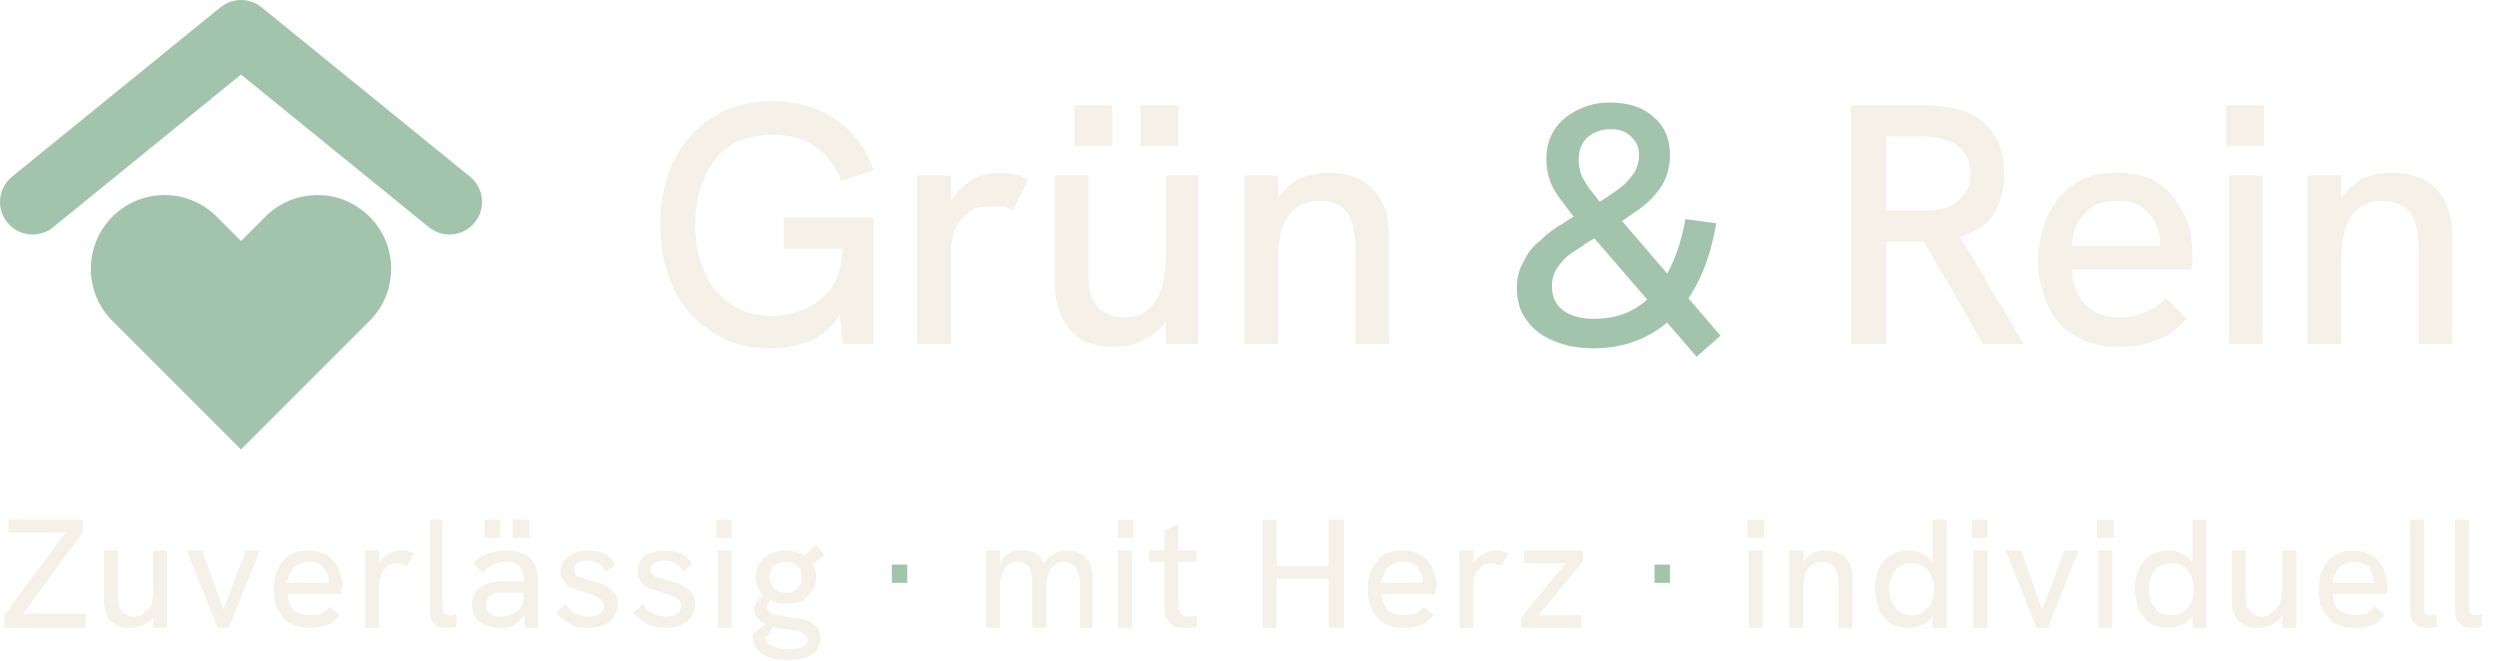
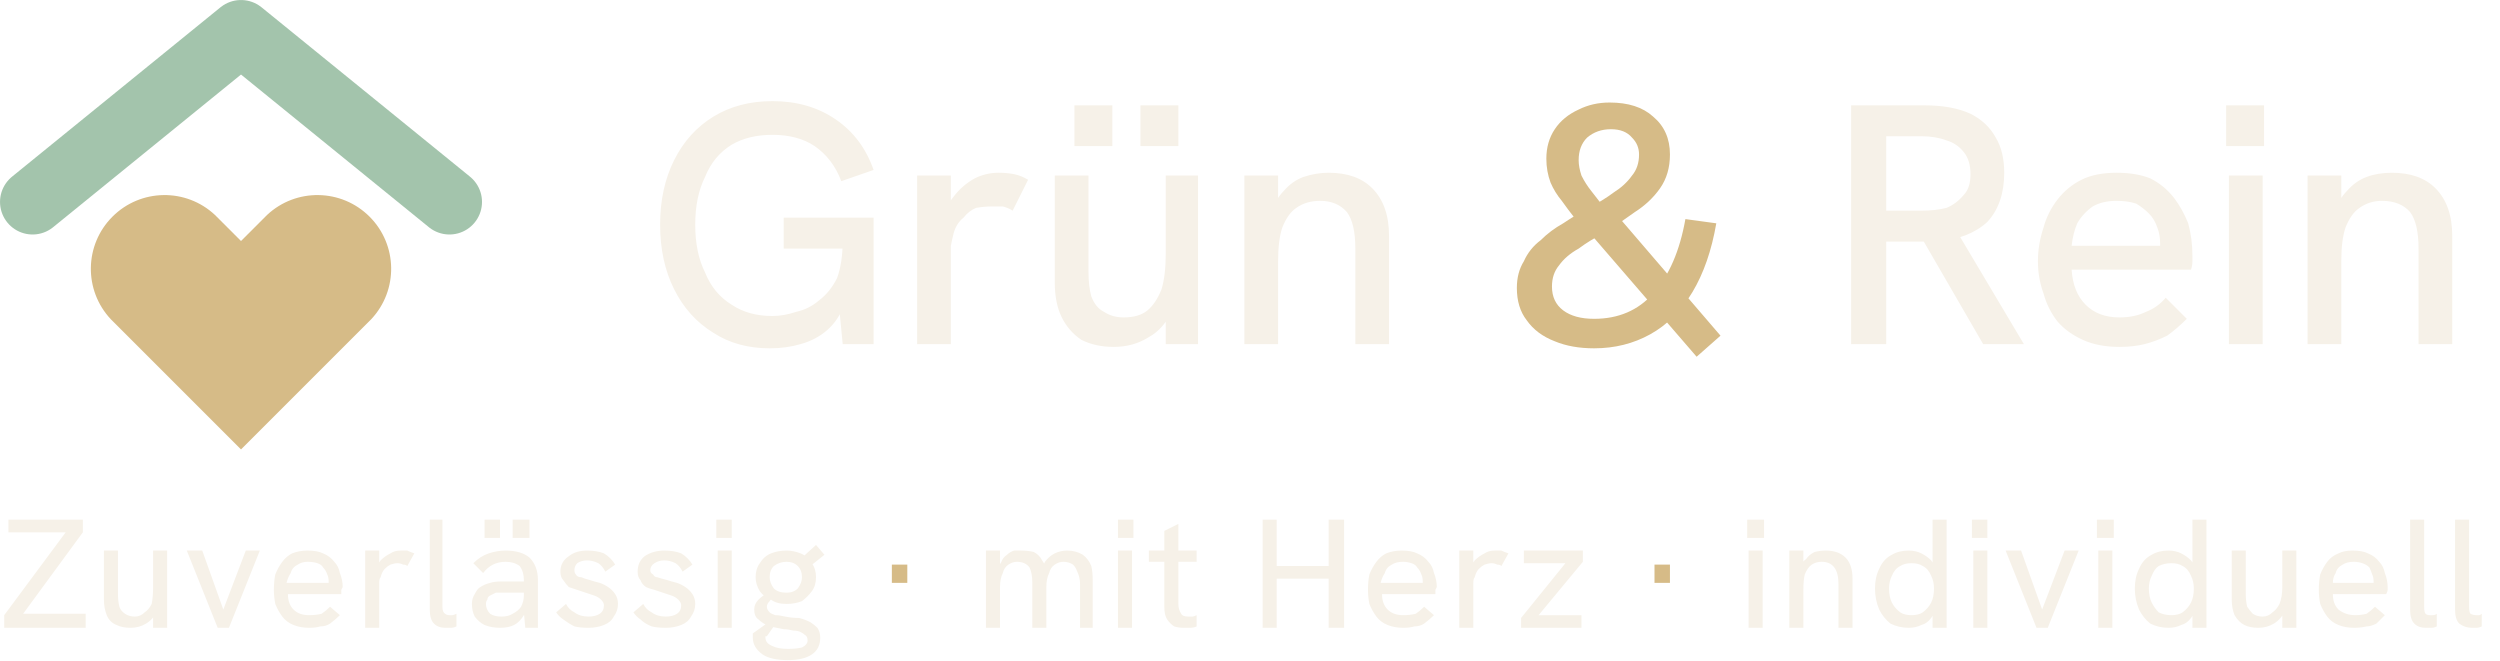
<svg xmlns="http://www.w3.org/2000/svg" viewBox="0 0 178 47" width="178" height="47" role="img" aria-labelledby="t">
  <g transform="translate(-5.1 -5.1) scale(0.9275)">
    <path d="M8 21L24 8L40 21" fill="none" stroke="#A3C4AC" stroke-width="5" stroke-linecap="round" stroke-linejoin="round" />
-     <path d="M24 40L14 30A5.66 5.66 0 0 1 22 22L24 24L26 22A5.66 5.66 0 0 1 34 30Z" fill="#A3C4AC" />
+     <path d="M24 40L14 30A5.66 5.66 0 0 1 22 22L24 24L26 22A5.66 5.66 0 0 1 34 30Z" fill="#D6BB87" />
  </g>
  <path fill="#F6F1E8" d="M54.8 24.8Q52.5 24.8 50.8 23.7Q49 22.6 48 20.6Q47 18.6 47 16Q47 13.4 48 11.4Q49 9.4 50.8 8.3Q52.6 7.2 55 7.2Q57.6 7.2 59.5 8.5Q61.4 9.8 62.2 12.1L59.9 12.9Q59.3 11.3 58 10.4Q56.8 9.6 55 9.6Q53.3 9.6 52.1 10.3Q50.8 11.1 50.2 12.6Q49.5 14 49.5 16Q49.5 18 50.2 19.4Q50.8 20.9 52.1 21.7Q53.3 22.5 55 22.5Q55.8 22.5 56.7 22.2Q57.6 22 58.3 21.4Q59.1 20.8 59.6 19.8Q60 18.7 60 17.1L60 16L60.6 17.7L55.8 17.7L55.8 15.5L62.2 15.5L62.2 24.5L60 24.5L59.7 21.4L60.1 21.7Q59.7 22.8 58.9 23.5Q58.1 24.2 57 24.5Q56 24.8 54.8 24.8ZM65.3 24.5L65.3 12.5L67.7 12.5L67.7 15.7L67.2 15.8Q67.3 14.7 67.9 14Q68.5 13.2 69.4 12.7Q70.2 12.3 71.1 12.3Q71.7 12.3 72.2 12.4Q72.7 12.5 73.2 12.8L72.1 15Q71.8 14.8 71.4 14.7Q71 14.7 70.6 14.7Q70.1 14.7 69.5 14.8Q69 15 68.6 15.5Q68.1 15.9 67.9 16.6Q67.8 17 67.7 17.5Q67.7 18.1 67.7 19L67.7 24.5ZM79.3 24.7Q78 24.7 77 24.2Q76.1 23.6 75.6 22.6Q75.1 21.6 75.1 20.1L75.1 12.5L77.5 12.5L77.5 19.3Q77.5 20.4 77.7 21.1Q78 21.9 78.6 22.2Q79.2 22.6 80 22.6Q81.1 22.6 81.7 22.1Q82.3 21.6 82.7 20.6Q83 19.6 83 18.1L83 12.5L85.3 12.5L85.3 24.5L83 24.5L83 21.9L83.5 22Q82.9 23.4 81.8 24Q80.7 24.7 79.3 24.7ZM81.2 10.4L81.2 7.5L83.9 7.5L83.9 10.4ZM76.5 10.4L76.5 7.5L79.2 7.5L79.2 10.4ZM88.6 24.5L88.6 12.5L91 12.5L91 15.1L90.5 15.2Q90.8 14.2 91.4 13.6Q92 12.9 92.8 12.6Q93.7 12.3 94.6 12.3Q96.6 12.3 97.7 13.4Q98.9 14.6 98.9 16.8L98.9 24.5L96.5 24.5L96.5 17.7Q96.5 15.9 95.9 15.1Q95.2 14.3 94 14.3Q93 14.3 92.3 14.8Q91.7 15.2 91.3 16.2Q91 17.1 91 18.6L91 24.5ZM131.8 24.5L131.8 7.5L137 7.5Q139 7.5 140.3 8.1Q141.5 8.7 142.1 9.8Q142.7 10.8 142.7 12.3Q142.7 14.5 141.5 15.8Q140.2 17 137.9 17.2Q137.4 17.2 136.9 17.2Q136.4 17.2 135.9 17.2L134.3 17.2L134.3 24.5ZM141.2 24.5L136.8 16.9L139.4 16.6L144.1 24.5ZM134.3 15L136.8 15Q137.8 15 138.6 14.8Q139.3 14.5 139.8 13.9Q140.3 13.4 140.3 12.4Q140.3 11.4 139.8 10.8Q139.3 10.2 138.6 10Q137.8 9.7 136.8 9.7L134.3 9.7ZM150.9 24.7Q149.4 24.7 148.3 24.2Q147.2 23.7 146.5 22.9Q145.8 22 145.5 20.9Q145.1 19.8 145.1 18.6Q145.1 17.4 145.5 16.2Q145.8 15.1 146.5 14.2Q147.2 13.3 148.2 12.8Q149.2 12.3 150.7 12.3Q152.1 12.3 153.1 12.7Q154.1 13.2 154.8 14.1Q155.4 14.9 155.8 15.9Q156.1 17 156.1 18.2Q156.1 18.3 156.1 18.6Q156.1 18.9 156 19.2L147.5 19.2Q147.6 20.8 148.5 21.7Q149.4 22.6 150.9 22.6Q152 22.6 152.8 22.2Q153.6 21.9 154.2 21.2L155.7 22.7Q155 23.4 154.3 23.9Q153.5 24.3 152.7 24.5Q151.9 24.7 150.9 24.7ZM153.7 18Q153.8 17.8 153.8 17.7Q153.8 17.5 153.8 17.3Q153.8 16.7 153.6 16.2Q153.4 15.6 153 15.2Q152.6 14.8 152.1 14.5Q151.5 14.3 150.7 14.3Q149.7 14.3 149 14.7Q148.3 15.2 147.9 15.9Q147.6 16.6 147.5 17.5L154.5 17.5ZM158.7 24.5L158.7 12.5L161.1 12.5L161.1 24.5ZM158.5 10.4L158.5 7.5L161.2 7.5L161.2 10.4ZM164.3 24.5L164.3 12.5L166.7 12.5L166.7 15.1L166.2 15.2Q166.5 14.2 167.1 13.6Q167.7 12.9 168.5 12.6Q169.3 12.3 170.3 12.3Q172.3 12.3 173.4 13.4Q174.6 14.6 174.6 16.8L174.6 24.5L172.2 24.5L172.2 17.7Q172.2 15.9 171.6 15.1Q170.9 14.3 169.6 14.3Q168.7 14.3 168 14.8Q167.4 15.2 167 16.2Q166.7 17.1 166.7 18.6L166.7 24.5ZM0.3 44.7L0.3 43.8L4.9 37.6L5.1 37.9L0.6 37.9L0.6 37L5.9 37L5.9 37.9L1.5 43.9L1.3 43.7L6.1 43.7L6.1 44.7ZM9.3 44.7Q8.7 44.7 8.3 44.5Q7.8 44.3 7.6 43.8Q7.4 43.3 7.4 42.7L7.4 39.2L8.4 39.2L8.4 42.3Q8.4 42.8 8.5 43.2Q8.6 43.5 8.9 43.7Q9.2 43.9 9.6 43.9Q10 43.9 10.3 43.6Q10.6 43.4 10.8 43Q10.9 42.5 10.9 41.8L10.9 39.2L11.9 39.2L11.9 44.7L10.9 44.7L10.9 43.5L11.2 43.5Q10.9 44.1 10.4 44.4Q9.9 44.7 9.3 44.7ZM15.5 44.7L13.3 39.2L14.4 39.2L15.9 43.4L17.5 39.2L18.5 39.2L16.3 44.7ZM22 44.7Q21.4 44.7 20.9 44.5Q20.4 44.3 20.1 43.9Q19.8 43.5 19.6 43Q19.5 42.5 19.5 42Q19.5 41.4 19.6 40.9Q19.8 40.4 20.1 40Q20.4 39.6 20.8 39.4Q21.3 39.2 21.9 39.2Q22.6 39.2 23 39.4Q23.5 39.6 23.8 40Q24.1 40.3 24.2 40.8Q24.4 41.3 24.4 41.8Q24.4 41.8 24.3 42Q24.3 42.1 24.3 42.3L20.5 42.3Q20.5 43 20.9 43.4Q21.3 43.8 22 43.8Q22.5 43.8 22.9 43.7Q23.2 43.5 23.5 43.2L24.2 43.8Q23.9 44.1 23.5 44.4Q23.2 44.6 22.8 44.6Q22.5 44.7 22 44.7ZM23.4 41.8Q23.4 41.7 23.4 41.6Q23.4 41.5 23.4 41.4Q23.4 41.1 23.3 40.9Q23.2 40.6 23 40.4Q22.9 40.2 22.6 40.1Q22.3 40 21.9 40Q21.5 40 21.2 40.2Q20.8 40.4 20.7 40.8Q20.5 41.1 20.4 41.5L23.7 41.5ZM26 44.7L26 39.2L27 39.2L27 40.7L26.7 40.7Q26.8 40.3 27.1 39.9Q27.4 39.6 27.8 39.4Q28.1 39.2 28.5 39.2Q28.8 39.2 29 39.2Q29.2 39.3 29.5 39.4L29 40.3Q28.9 40.2 28.7 40.2Q28.5 40.1 28.3 40.1Q28.1 40.1 27.8 40.2Q27.6 40.3 27.4 40.5Q27.2 40.7 27.1 41.1Q27 41.2 27 41.5Q27 41.7 27 42.2L27 44.7ZM31.7 44.7Q31.2 44.7 30.9 44.4Q30.6 44.1 30.6 43.4L30.6 37L31.5 37L31.5 43.2Q31.5 43.6 31.7 43.7Q31.8 43.8 32 43.8Q32.1 43.8 32.2 43.8Q32.3 43.8 32.5 43.7L32.5 44.6Q32.3 44.7 32.1 44.7Q31.9 44.7 31.7 44.7ZM37.4 44.7L37.3 43.6L37.3 41.3Q37.3 40.7 37 40.3Q36.6 40 36 40Q35.5 40 35.1 40.2Q34.7 40.4 34.4 40.8L33.7 40.1Q34.2 39.6 34.8 39.4Q35.4 39.2 36 39.2Q37.1 39.2 37.7 39.7Q38.3 40.3 38.3 41.3L38.3 44.7ZM35.6 44.7Q35 44.7 34.5 44.5Q34.1 44.3 33.8 43.9Q33.6 43.5 33.6 43Q33.6 42.6 33.8 42.3Q34 41.9 34.2 41.8Q34.5 41.6 34.9 41.5Q35.2 41.4 35.7 41.4L37.4 41.4L37.4 42.2L35.8 42.2Q35.6 42.2 35.3 42.2Q35.1 42.3 34.9 42.4Q34.7 42.5 34.7 42.7Q34.6 42.8 34.6 43Q34.6 43.4 34.9 43.7Q35.2 43.9 35.7 43.9Q36.2 43.9 36.5 43.7Q36.9 43.5 37.1 43.2Q37.3 42.8 37.3 42.4L37.7 42.8Q37.6 43.4 37.3 43.8Q37 44.3 36.6 44.5Q36.2 44.7 35.6 44.7ZM36.5 38.3L36.5 37L37.7 37L37.7 38.3ZM34.5 38.3L34.5 37L35.6 37L35.6 38.3ZM41.9 44.7Q41.3 44.7 40.9 44.6Q40.5 44.4 40.1 44.1Q39.8 43.9 39.6 43.6L40.3 43Q40.5 43.4 40.9 43.6Q41.3 43.9 41.9 43.9Q42.4 43.9 42.7 43.7Q43 43.5 43 43.1Q43 42.9 42.8 42.7Q42.6 42.5 42.3 42.4Q42 42.3 41.7 42.2Q41.4 42.1 41.1 42Q40.8 41.9 40.5 41.8Q40.3 41.6 40.1 41.3Q39.9 41.1 39.9 40.7Q39.9 40 40.5 39.6Q41 39.2 41.8 39.2Q42.5 39.2 43 39.4Q43.5 39.7 43.8 40.2L43.1 40.7Q42.9 40.3 42.6 40.1Q42.2 39.9 41.8 39.9Q41.4 39.9 41.1 40.1Q40.9 40.3 40.9 40.6Q40.9 40.8 41 40.9Q41.1 41.1 41.4 41.1Q41.6 41.2 42 41.3Q42.3 41.4 42.7 41.5Q43 41.6 43.3 41.8Q43.6 42 43.8 42.3Q44 42.6 44 43Q44 43.5 43.7 43.9Q43.5 44.3 43 44.5Q42.5 44.7 41.9 44.7ZM47.4 44.7Q46.8 44.7 46.4 44.6Q45.9 44.4 45.6 44.1Q45.3 43.9 45.1 43.6L45.8 43Q46 43.4 46.4 43.6Q46.8 43.9 47.4 43.9Q47.9 43.9 48.2 43.7Q48.5 43.5 48.5 43.1Q48.5 42.9 48.3 42.7Q48.1 42.5 47.8 42.4Q47.5 42.3 47.2 42.2Q46.9 42.1 46.6 42Q46.2 41.9 46 41.8Q45.7 41.6 45.6 41.3Q45.4 41.1 45.4 40.7Q45.4 40 45.9 39.6Q46.5 39.2 47.3 39.2Q48 39.2 48.5 39.4Q49 39.7 49.3 40.2L48.6 40.7Q48.4 40.3 48.1 40.1Q47.7 39.9 47.3 39.9Q46.9 39.9 46.6 40.1Q46.3 40.3 46.3 40.6Q46.3 40.8 46.5 40.9Q46.6 41.1 46.8 41.1Q47.1 41.2 47.5 41.3Q47.8 41.4 48.2 41.5Q48.5 41.6 48.8 41.8Q49.1 42 49.3 42.3Q49.5 42.6 49.5 43Q49.5 43.5 49.2 43.9Q49 44.3 48.5 44.5Q48 44.7 47.4 44.7ZM51.1 44.7L51.1 39.2L52.1 39.2L52.1 44.7ZM51 38.3L51 37L52.1 37L52.1 38.3ZM56.1 47Q54.9 47 54.3 46.6Q53.6 46.1 53.6 45.4Q53.6 45.3 53.6 45.2Q53.6 45.1 53.6 45.1L55 44.1L55.3 44.3L54.6 45.3Q54.5 45.3 54.5 45.3Q54.5 45.4 54.5 45.4Q54.5 45.8 55 46Q55.4 46.2 56.1 46.2Q56.7 46.2 57.1 46.1Q57.5 45.9 57.5 45.6Q57.5 45.3 57.3 45.2Q57.2 45.1 57 45Q56.8 44.9 56.5 44.9Q56.1 44.8 55.8 44.8Q55.3 44.7 54.8 44.6Q54.3 44.4 54 44.1Q53.7 43.9 53.7 43.4Q53.7 43 54 42.7Q54.3 42.4 54.7 42.2L55.3 42.6Q54.9 42.6 54.8 42.8Q54.6 43 54.6 43.2Q54.6 43.4 54.8 43.6Q54.9 43.7 55.2 43.8Q55.5 43.8 55.9 43.9Q56.4 44 56.9 44Q57.3 44.1 57.7 44.3Q58 44.5 58.2 44.7Q58.4 45 58.4 45.4Q58.4 46.2 57.8 46.6Q57.2 47 56.1 47ZM56 43Q55.3 43 54.9 42.7Q54.4 42.5 54.1 42.1Q53.8 41.6 53.8 41.1Q53.8 40.5 54.1 40.1Q54.4 39.6 54.9 39.4Q55.4 39.2 56 39.2Q56.5 39.2 57 39.4Q57.5 39.6 57.8 40.1Q58.1 40.5 58.1 41.1Q58.1 41.7 57.8 42.1Q57.5 42.5 57.1 42.8Q56.6 43 56 43ZM56 42.2Q56.5 42.2 56.8 41.9Q57.1 41.5 57.1 41.1Q57.1 40.6 56.8 40.3Q56.5 40 56 40Q55.5 40 55.1 40.3Q54.8 40.6 54.8 41.1Q54.8 41.5 55.1 41.9Q55.4 42.2 56 42.2ZM57.7 40.3L57 39.8L58.1 38.8L58.7 39.5ZM70.2 44.7L70.2 39.2L71.2 39.2L71.2 40.6L71 40.7Q71.1 40.3 71.3 40Q71.4 39.7 71.7 39.5Q71.9 39.3 72.2 39.2Q72.5 39.2 72.7 39.2Q73.2 39.2 73.6 39.3Q74 39.5 74.2 39.9Q74.5 40.3 74.6 40.9L74 40.9Q74.2 40.4 74.4 40Q74.7 39.6 75.1 39.4Q75.5 39.2 76 39.2Q76.6 39.2 77.1 39.5Q77.5 39.8 77.7 40.3Q77.8 40.7 77.8 41.3L77.8 44.7L76.9 44.7L76.9 41.6Q76.9 41.1 76.7 40.7Q76.6 40.4 76.4 40.2Q76.1 40 75.7 40Q75.4 40 75.1 40.2Q74.8 40.4 74.7 40.8Q74.5 41.2 74.5 41.8L74.5 44.7L73.5 44.7L73.5 41.5Q73.5 40.8 73.3 40.4Q73 40 72.4 40Q72.1 40 71.8 40.2Q71.5 40.4 71.4 40.8Q71.2 41.2 71.2 41.8L71.2 44.7ZM79.6 44.7L79.6 39.2L80.6 39.2L80.6 44.7ZM79.6 38.3L79.6 37L80.7 37L80.7 38.3ZM84.3 44.7Q83.9 44.7 83.6 44.6Q83.3 44.4 83.1 44.1Q82.9 43.8 82.9 43.2L82.9 37.8L83.9 37.3L83.9 43Q83.9 43.4 84.1 43.7Q84.2 43.9 84.6 43.9Q84.7 43.9 84.9 43.9Q85 43.9 85.2 43.8L85.2 44.6Q85 44.7 84.7 44.7Q84.5 44.7 84.3 44.7ZM81.8 40L81.8 39.2L85.2 39.2L85.2 40ZM89.9 44.7L89.9 37L90.9 37L90.9 40.3L94.6 40.3L94.6 37L95.7 37L95.7 44.7L94.6 44.7L94.6 41.2L90.9 41.2L90.9 44.7ZM99.9 44.7Q99.3 44.7 98.8 44.5Q98.3 44.3 98 43.9Q97.7 43.5 97.5 43Q97.4 42.5 97.4 42Q97.4 41.4 97.5 40.9Q97.7 40.4 98 40Q98.3 39.6 98.7 39.4Q99.2 39.2 99.8 39.2Q100.5 39.2 100.9 39.4Q101.4 39.6 101.7 40Q102 40.3 102.1 40.8Q102.3 41.3 102.3 41.8Q102.3 41.8 102.2 42Q102.2 42.1 102.2 42.3L98.4 42.3Q98.4 43 98.8 43.4Q99.2 43.8 99.9 43.8Q100.4 43.8 100.8 43.7Q101.1 43.5 101.4 43.2L102.1 43.8Q101.8 44.1 101.4 44.4Q101.1 44.6 100.7 44.6Q100.4 44.7 99.9 44.7ZM101.3 41.8Q101.3 41.7 101.3 41.6Q101.3 41.5 101.3 41.4Q101.3 41.1 101.2 40.9Q101.1 40.6 100.9 40.4Q100.8 40.2 100.5 40.1Q100.2 40 99.9 40Q99.4 40 99.1 40.2Q98.7 40.4 98.6 40.8Q98.4 41.1 98.3 41.5L101.6 41.5ZM103.9 44.7L103.9 39.2L104.9 39.2L104.9 40.7L104.6 40.7Q104.7 40.3 105 39.9Q105.3 39.6 105.7 39.4Q106 39.2 106.4 39.2Q106.7 39.2 106.9 39.2Q107.1 39.3 107.4 39.4L106.9 40.3Q106.8 40.2 106.6 40.2Q106.4 40.1 106.2 40.1Q106 40.1 105.7 40.2Q105.5 40.3 105.3 40.5Q105.1 40.7 105 41.1Q104.9 41.2 104.9 41.5Q104.9 41.7 104.9 42.2L104.9 44.7ZM108.3 44.7L108.3 44L111.7 39.8L111.7 40.1L108.5 40.1L108.5 39.2L112.7 39.2L112.7 40L109.3 44.1L109.3 43.8L112.6 43.8L112.6 44.7ZM124.5 44.7L124.5 39.2L125.5 39.2L125.5 44.7ZM124.4 38.3L124.4 37L125.6 37L125.6 38.3ZM127.4 44.7L127.4 39.2L128.4 39.2L128.4 40.4L128.1 40.5Q128.3 40 128.6 39.8Q128.8 39.5 129.2 39.3Q129.6 39.2 130 39.2Q130.9 39.2 131.4 39.7Q131.9 40.2 131.9 41.2L131.9 44.7L130.9 44.7L130.9 41.6Q130.9 40.8 130.6 40.4Q130.3 40 129.7 40Q129.3 40 129 40.2Q128.7 40.4 128.5 40.9Q128.4 41.3 128.4 42L128.4 44.7ZM135.9 44.7Q135.2 44.7 134.6 44.4Q134.1 44 133.8 43.4Q133.5 42.7 133.5 41.9Q133.5 41.1 133.8 40.5Q134.1 39.8 134.7 39.5Q135.2 39.2 135.9 39.2Q136.4 39.2 136.8 39.4Q137.2 39.6 137.5 39.9Q137.8 40.3 137.9 40.7L137.6 40.8L137.6 37L138.6 37L138.6 44.7L137.6 44.7L137.6 43.1L137.9 43.1Q137.8 43.6 137.5 44Q137.2 44.4 136.8 44.5Q136.4 44.7 135.9 44.7ZM136.1 43.8Q136.6 43.8 136.9 43.6Q137.3 43.3 137.5 42.9Q137.7 42.5 137.7 41.9Q137.7 41.4 137.5 41Q137.3 40.5 136.9 40.3Q136.6 40.1 136.1 40.1Q135.6 40.1 135.3 40.3Q134.9 40.5 134.7 41Q134.5 41.4 134.5 41.9Q134.5 42.5 134.7 42.9Q134.9 43.3 135.3 43.6Q135.6 43.8 136.1 43.8ZM140.5 44.7L140.5 39.2L141.5 39.2L141.5 44.7ZM140.4 38.3L140.4 37L141.5 37L141.5 38.3ZM145 44.7L142.8 39.2L143.9 39.2L145.4 43.4L147 39.2L148 39.2L145.8 44.7ZM149.4 44.7L149.4 39.2L150.4 39.2L150.4 44.7ZM149.3 38.3L149.3 37L150.5 37L150.5 38.3ZM154.4 44.7Q153.7 44.7 153.1 44.4Q152.6 44 152.3 43.4Q152 42.7 152 41.9Q152 41.1 152.3 40.5Q152.6 39.8 153.2 39.5Q153.7 39.2 154.4 39.2Q154.9 39.2 155.3 39.4Q155.7 39.6 156 39.9Q156.3 40.3 156.4 40.7L156.1 40.8L156.1 37L157.1 37L157.1 44.7L156.1 44.7L156.1 43.1L156.4 43.1Q156.3 43.6 156 44Q155.7 44.4 155.3 44.5Q154.9 44.7 154.4 44.7ZM154.6 43.8Q155.1 43.8 155.4 43.6Q155.8 43.3 156 42.9Q156.2 42.5 156.2 41.9Q156.2 41.4 156 41Q155.8 40.5 155.4 40.3Q155.1 40.1 154.6 40.1Q154.1 40.1 153.7 40.3Q153.4 40.5 153.2 41Q153 41.4 153 41.9Q153 42.5 153.2 42.9Q153.4 43.3 153.7 43.6Q154.1 43.8 154.6 43.8ZM160.8 44.7Q160.2 44.7 159.8 44.5Q159.4 44.3 159.1 43.8Q158.9 43.3 158.9 42.7L158.9 39.2L159.9 39.2L159.9 42.3Q159.9 42.8 160 43.2Q160.2 43.5 160.4 43.7Q160.7 43.9 161.1 43.9Q161.5 43.9 161.8 43.6Q162.1 43.4 162.3 43Q162.5 42.5 162.5 41.8L162.5 39.2L163.5 39.2L163.5 44.7L162.5 44.7L162.5 43.5L162.7 43.5Q162.4 44.1 161.9 44.4Q161.4 44.7 160.8 44.7ZM167.6 44.7Q167 44.7 166.5 44.5Q166 44.3 165.7 43.9Q165.4 43.5 165.2 43Q165.1 42.5 165.1 42Q165.1 41.4 165.2 40.9Q165.4 40.4 165.7 40Q166 39.6 166.5 39.4Q166.9 39.2 167.5 39.2Q168.2 39.2 168.6 39.4Q169.1 39.6 169.4 40Q169.7 40.3 169.8 40.8Q170 41.3 170 41.8Q170 41.8 170 42Q170 42.1 169.9 42.3L166.1 42.3Q166.1 43 166.5 43.4Q167 43.8 167.7 43.8Q168.1 43.8 168.5 43.7Q168.8 43.5 169.1 43.2L169.8 43.8Q169.5 44.1 169.2 44.4Q168.8 44.6 168.5 44.6Q168.1 44.7 167.6 44.7ZM169 41.8Q169 41.7 169 41.6Q169 41.5 169 41.4Q169 41.1 168.9 40.9Q168.8 40.6 168.7 40.4Q168.5 40.2 168.2 40.1Q167.9 40 167.6 40Q167.1 40 166.8 40.2Q166.4 40.4 166.3 40.8Q166.1 41.1 166.1 41.5L169.3 41.5ZM172.7 44.7Q172.2 44.7 171.9 44.4Q171.6 44.1 171.6 43.4L171.6 37L172.6 37L172.6 43.2Q172.6 43.6 172.7 43.7Q172.8 43.8 173 43.8Q173.1 43.8 173.2 43.8Q173.4 43.8 173.5 43.7L173.5 44.6Q173.3 44.7 173.1 44.7Q172.9 44.7 172.7 44.7ZM176 44.7Q175.5 44.7 175.1 44.4Q174.8 44.1 174.8 43.4L174.8 37L175.8 37L175.8 43.2Q175.8 43.6 175.9 43.7Q176.1 43.8 176.3 43.8Q176.4 43.8 176.5 43.8Q176.6 43.8 176.7 43.7L176.7 44.6Q176.5 44.7 176.3 44.7Q176.1 44.7 176 44.7Z" />
-   <path fill="#A3C4AC" d="M113.5 24.8Q111.9 24.8 110.7 24.3Q109.4 23.8 108.7 22.8Q108 21.9 108 20.5Q108 19.4 108.5 18.6Q108.9 17.7 109.7 17.1Q110.4 16.4 111.3 15.9Q112.2 15.3 113.1 14.8Q114.1 14.3 114.9 13.7Q115.7 13.2 116.2 12.5Q116.7 11.9 116.7 11Q116.7 10.3 116.2 9.8Q115.7 9.2 114.7 9.2Q113.7 9.2 113 9.8Q112.4 10.4 112.4 11.4Q112.4 11.9 112.6 12.5Q112.9 13.1 113.3 13.6Q113.7 14.1 114 14.5L112.1 15.5Q111.7 15 111.2 14.3Q110.7 13.7 110.4 13Q110.1 12.2 110.1 11.3Q110.1 10.1 110.7 9.2Q111.3 8.3 112.4 7.8Q113.4 7.3 114.6 7.3Q116.6 7.3 117.7 8.3Q118.9 9.3 118.9 11Q118.9 12.4 118.2 13.4Q117.5 14.4 116.4 15.1Q115.3 15.9 114.2 16.6Q113.2 17.1 112.4 17.7Q111.5 18.2 111 18.9Q110.5 19.5 110.5 20.4Q110.5 21.5 111.3 22.1Q112.1 22.7 113.5 22.7Q116.1 22.7 117.7 20.9Q119.4 19 120 15.6L122.2 15.9Q121.7 18.8 120.5 20.8Q119.3 22.8 117.5 23.8Q115.7 24.8 113.5 24.8ZM120.8 25.4L113.2 16.6L115.2 15.4L122.5 23.9ZM63.5 41.5L63.5 40.2L64.6 40.2L64.6 41.5ZM117.8 41.5L117.8 40.2L118.9 40.2L118.9 41.5Z" />
+   <path fill="#D6BB87" d="M113.5 24.8Q111.9 24.8 110.7 24.3Q109.4 23.8 108.7 22.8Q108 21.9 108 20.5Q108 19.4 108.5 18.6Q108.9 17.7 109.7 17.1Q110.4 16.4 111.3 15.9Q112.2 15.3 113.1 14.8Q114.1 14.3 114.9 13.7Q115.7 13.2 116.2 12.5Q116.7 11.9 116.7 11Q116.7 10.3 116.2 9.8Q115.7 9.2 114.7 9.2Q113.7 9.2 113 9.8Q112.4 10.4 112.4 11.4Q112.4 11.9 112.6 12.5Q112.9 13.1 113.3 13.6Q113.7 14.1 114 14.5L112.1 15.5Q111.7 15 111.2 14.3Q110.7 13.7 110.4 13Q110.1 12.2 110.1 11.3Q110.1 10.1 110.7 9.2Q111.3 8.3 112.4 7.8Q113.4 7.3 114.6 7.3Q116.6 7.3 117.7 8.3Q118.9 9.3 118.9 11Q118.9 12.4 118.2 13.4Q117.5 14.4 116.4 15.1Q115.3 15.9 114.2 16.6Q113.2 17.1 112.4 17.7Q111.5 18.2 111 18.9Q110.5 19.5 110.5 20.4Q110.5 21.5 111.3 22.1Q112.1 22.7 113.5 22.7Q116.1 22.7 117.7 20.9Q119.4 19 120 15.6L122.2 15.9Q121.7 18.8 120.5 20.8Q119.3 22.8 117.5 23.8Q115.7 24.8 113.5 24.8ZM120.8 25.4L113.2 16.6L115.2 15.4L122.5 23.9ZM63.5 41.5L63.5 40.2L64.6 40.2L64.6 41.5ZM117.8 41.5L117.8 40.2L118.9 40.2L118.9 41.5Z" />
</svg>
